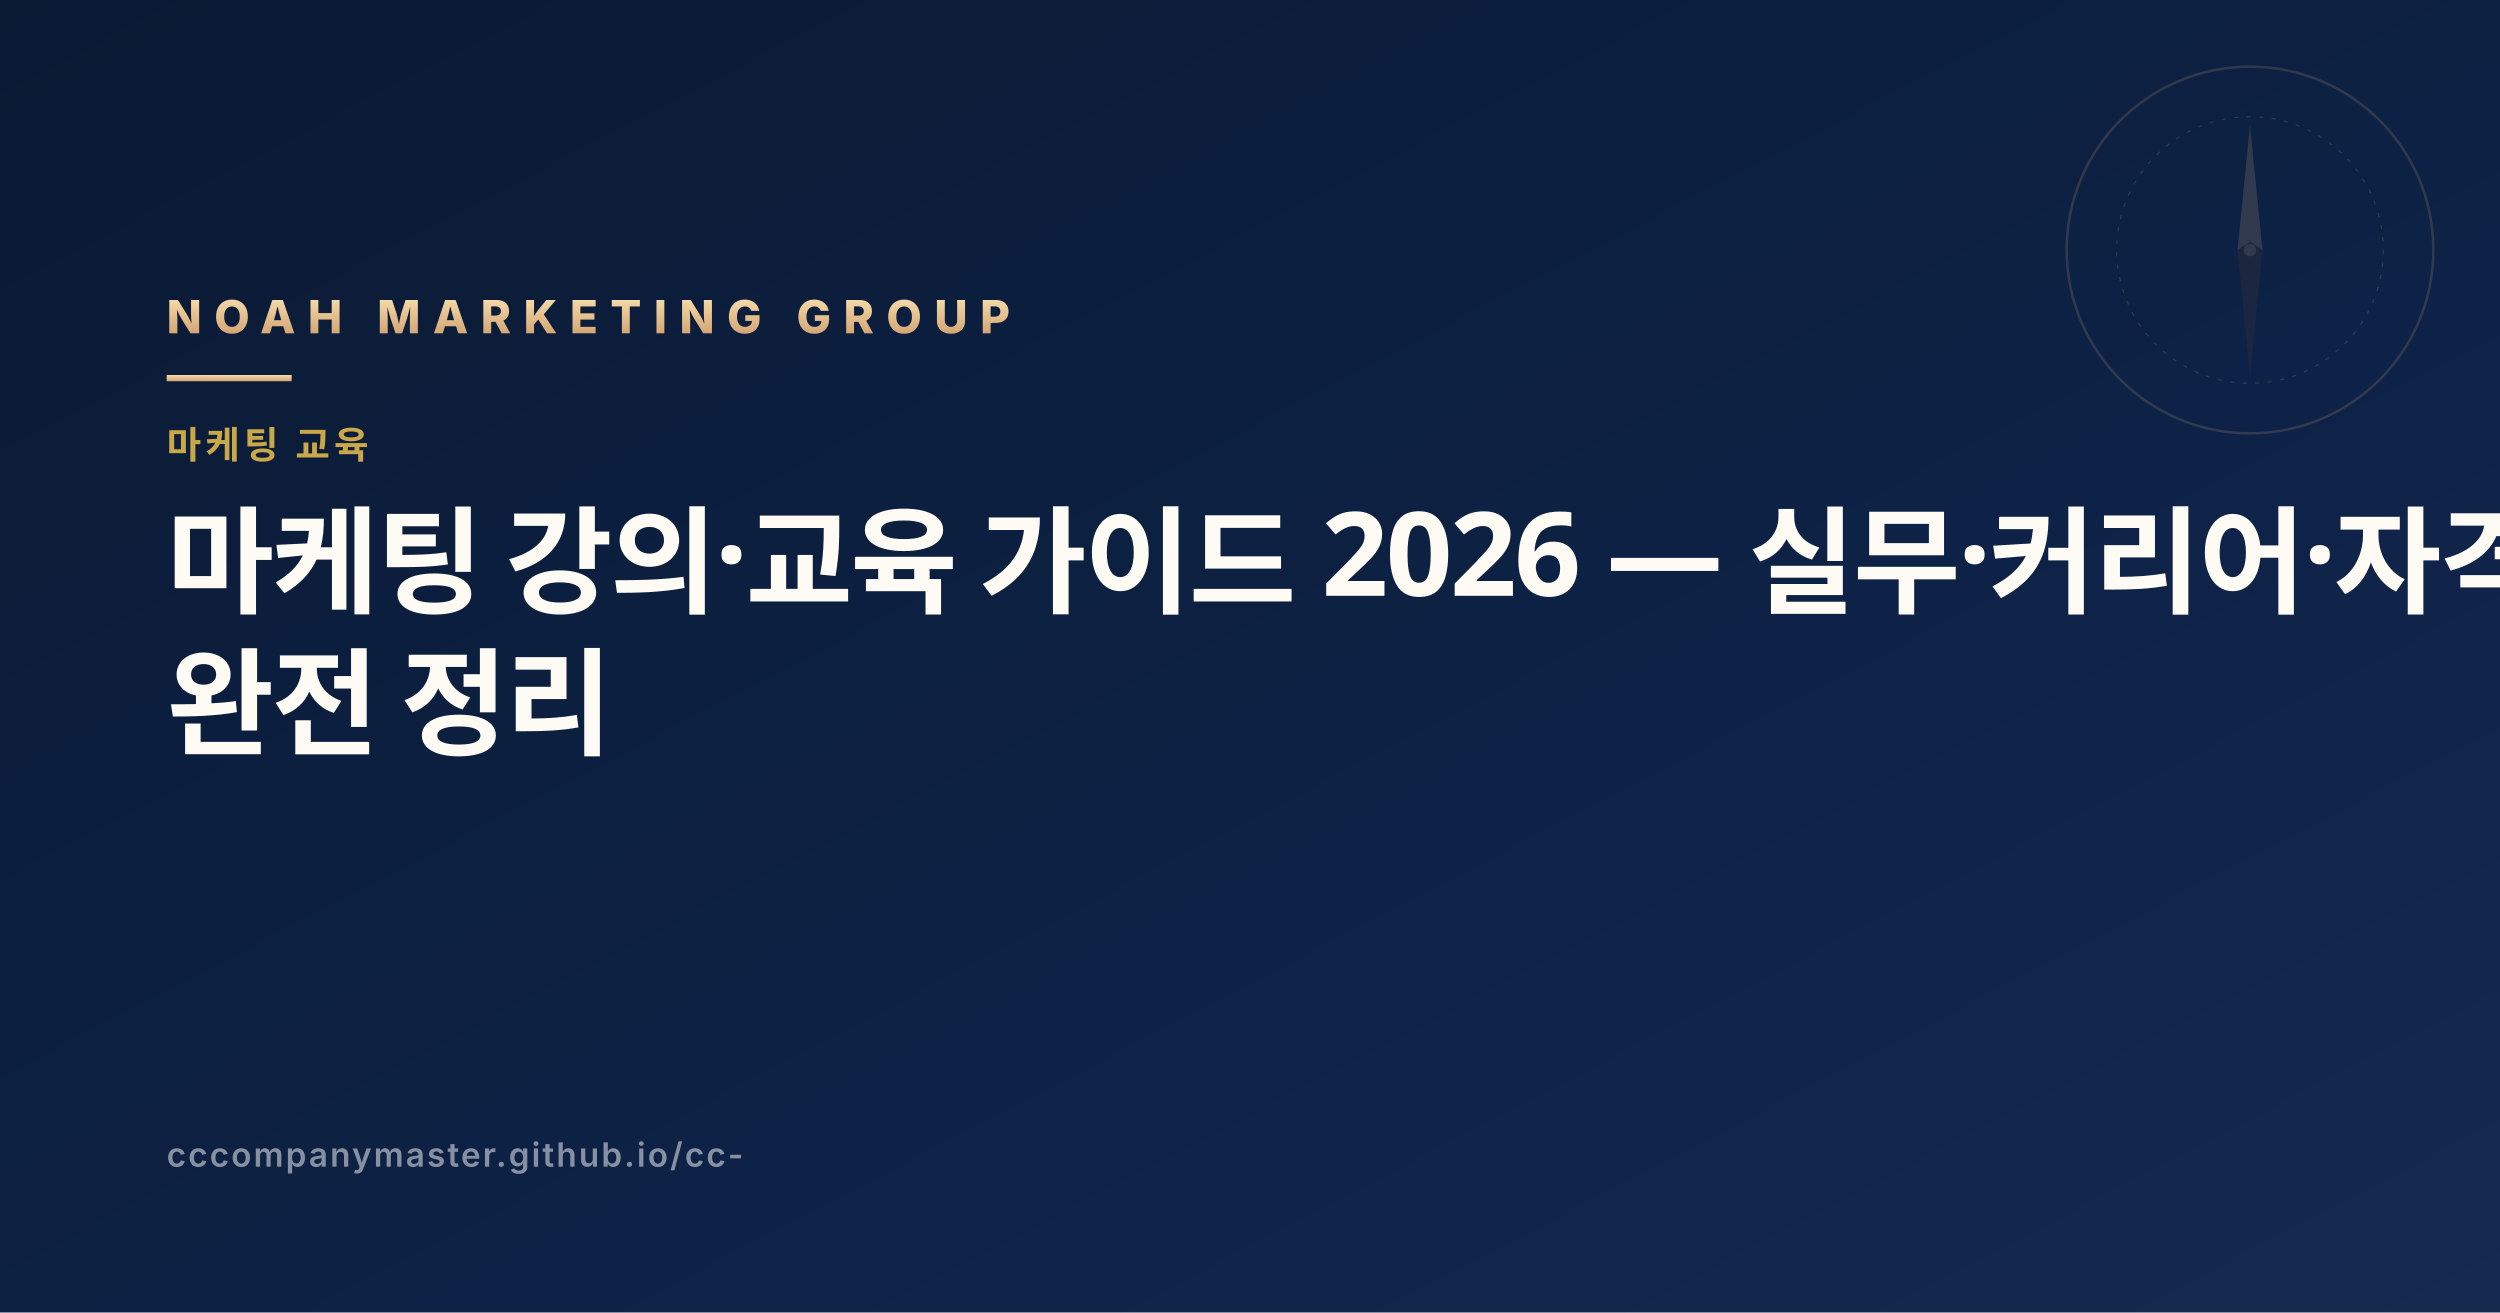
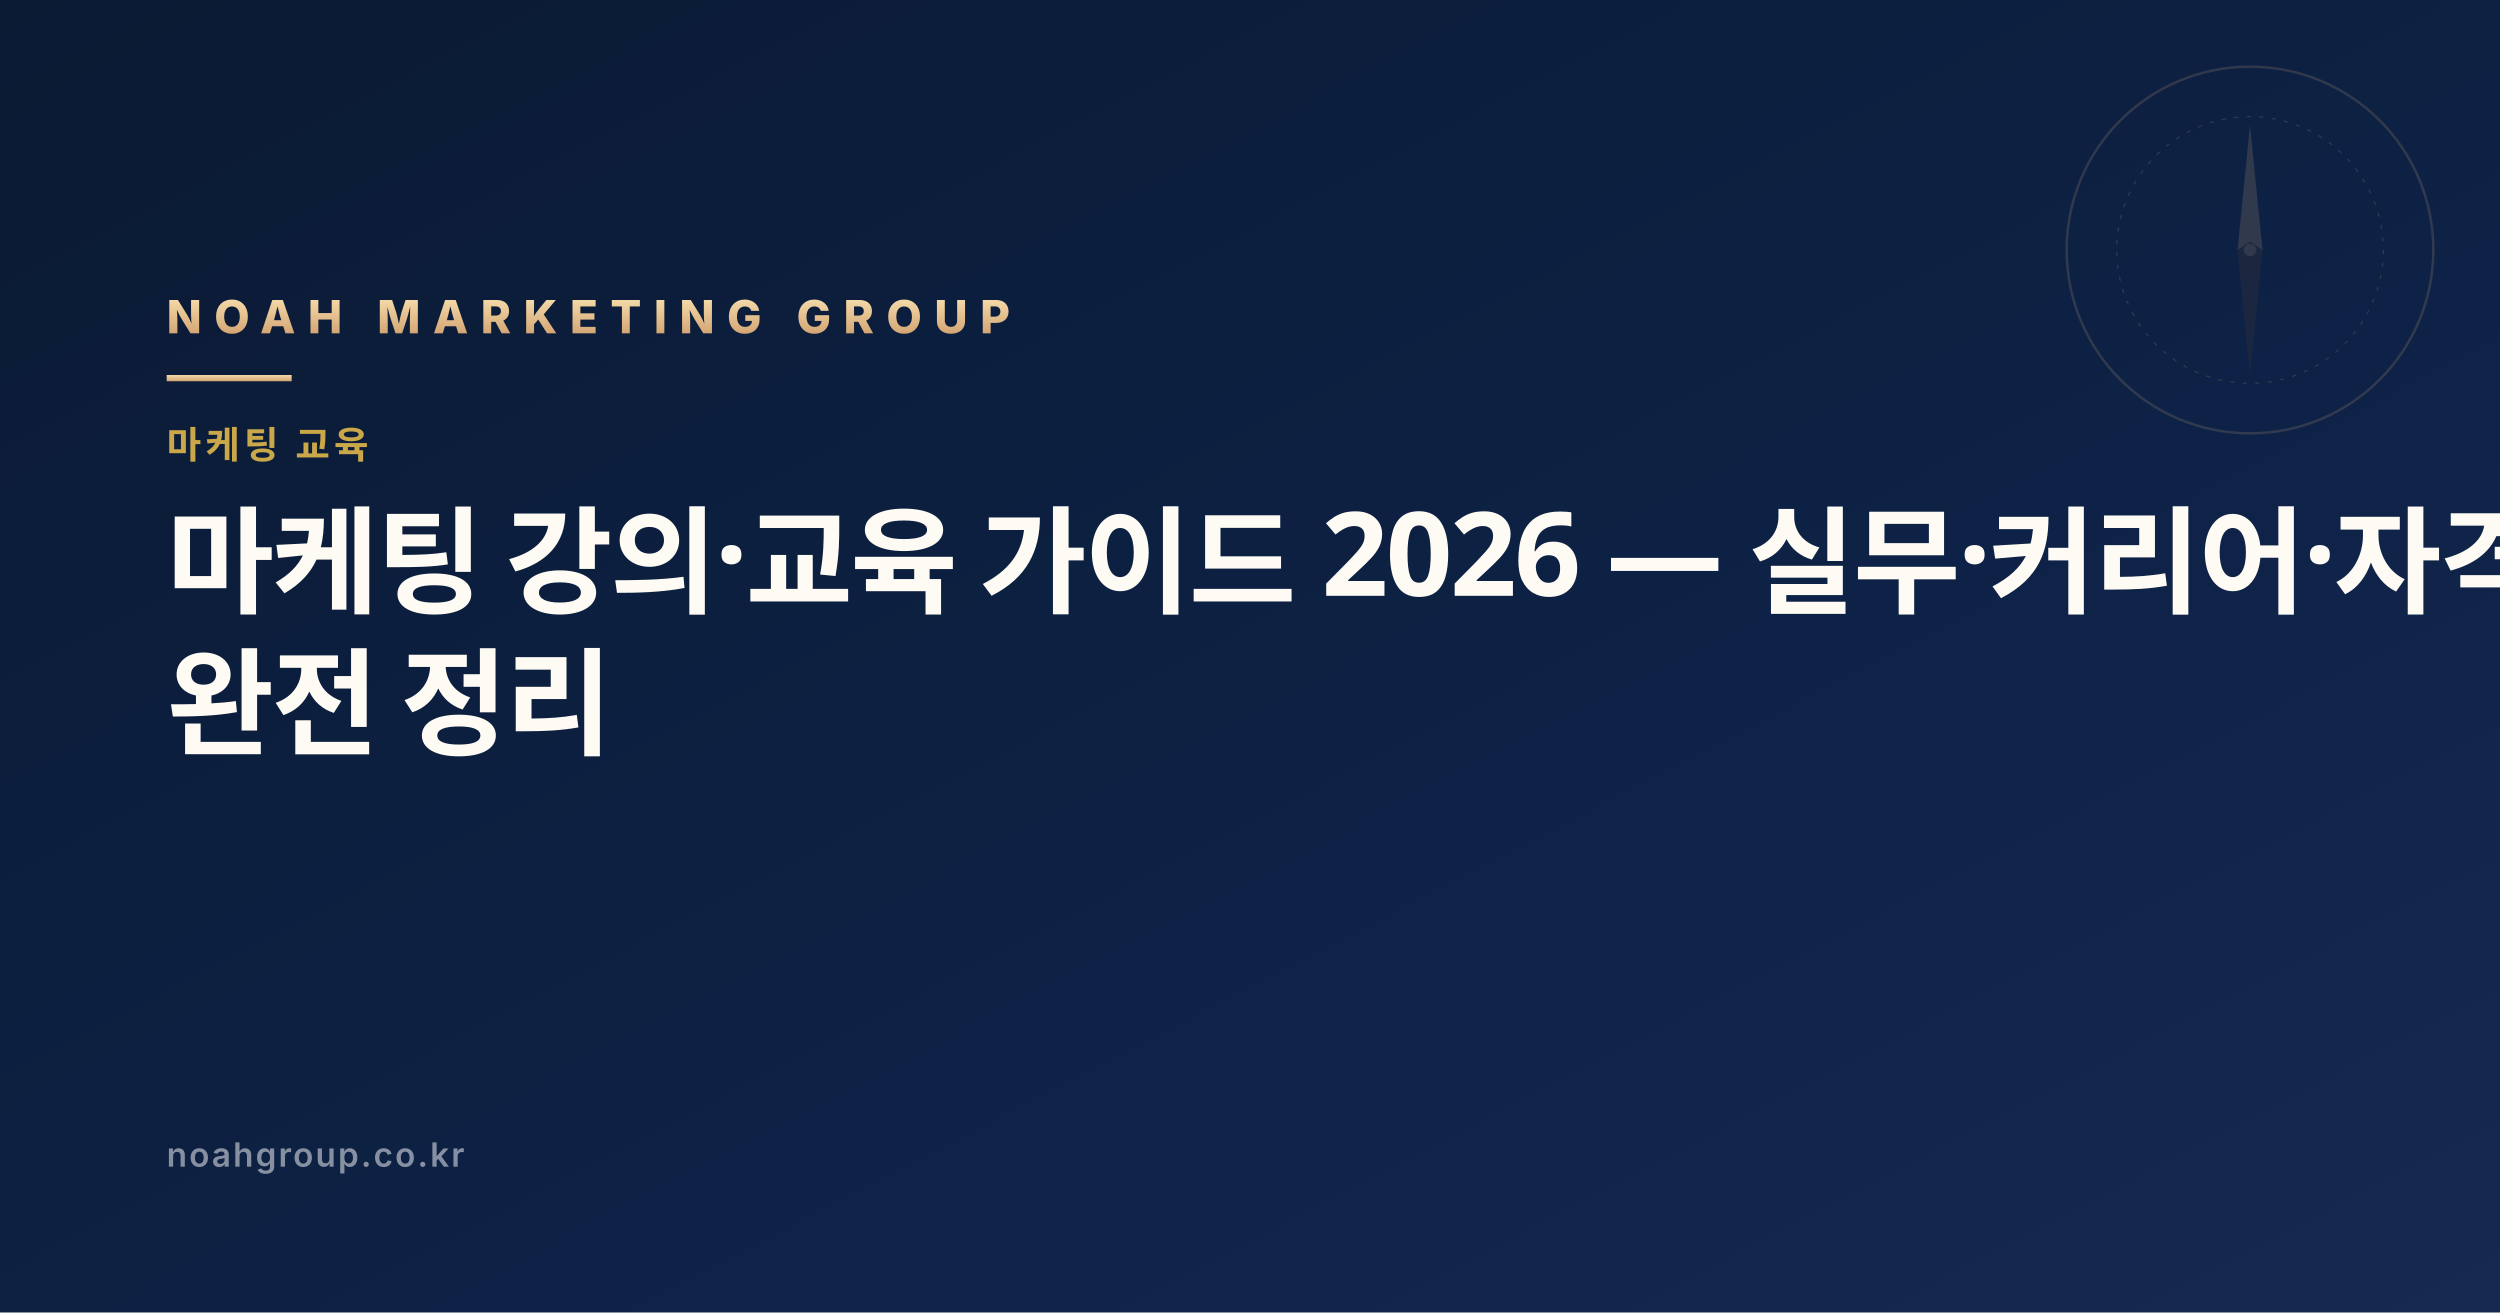
<svg xmlns="http://www.w3.org/2000/svg" viewBox="0 0 1200 630">
  <defs>
    <linearGradient id="bg" x1="0" y1="0" x2="1" y2="1">
      <stop offset="0%" stop-color="#0B1A33" />
      <stop offset="60%" stop-color="#0d2246" />
      <stop offset="100%" stop-color="#162a4f" />
    </linearGradient>
    <linearGradient id="gold" x1="0" y1="0" x2="0" y2="1">
      <stop offset="0%" stop-color="#f4d9a8" />
      <stop offset="100%" stop-color="#D4A574" />
    </linearGradient>
  </defs>
  <rect width="1200" height="630" fill="url(#bg)" />
  <g opacity="0.18">
    <circle cx="1080" cy="120" r="88" stroke="#D4A574" stroke-width="1.2" fill="none" />
    <circle cx="1080" cy="120" r="64" stroke="#D4A574" stroke-width="0.6" fill="none" stroke-dasharray="2 4" />
    <path d="M1080 60 L1086 120 L1080 124 L1074 120 Z" fill="#D4A574" />
    <path d="M1080 180 L1074 120 L1080 116 L1086 120 Z" fill="#5a3f27" />
    <circle cx="1080" cy="120" r="3" fill="#D4A574" />
  </g>
  <text x="80" y="160" font-family="'Inter',sans-serif" font-weight="800" font-size="22" fill="url(#gold)" letter-spacing="6">NOAH MARKETING GROUP</text>
  <rect x="80" y="180" width="60" height="3" fill="url(#gold)" />
  <text x="80" y="220" font-family="'Inter',sans-serif" font-weight="700" font-size="18" fill="#caa84a" letter-spacing="2">마케팅 교육</text>
  <text x="80" y="290" font-family="'Pretendard',sans-serif" font-weight="800" font-size="56" fill="#fefbf5" letter-spacing="-1.2">마케팅 강의·교육 가이드 2026 — 실무·커리어·자격증</text>
  <text x="80" y="358" font-family="'Pretendard',sans-serif" font-weight="800" font-size="56" fill="#fefbf5" letter-spacing="-1.2">완전 정리</text>
-   <text x="80" y="560" font-family="'Inter',sans-serif" font-weight="600" font-size="16" fill="rgba(255,255,255,0.5)" letter-spacing="1">cccompanymaster.github.io/cc-</text>
+   <text x="80" y="560" font-family="'Inter',sans-serif" font-weight="600" font-size="16" fill="rgba(255,255,255,0.5)" letter-spacing="1">noahgroup.co.kr</text>
</svg>
